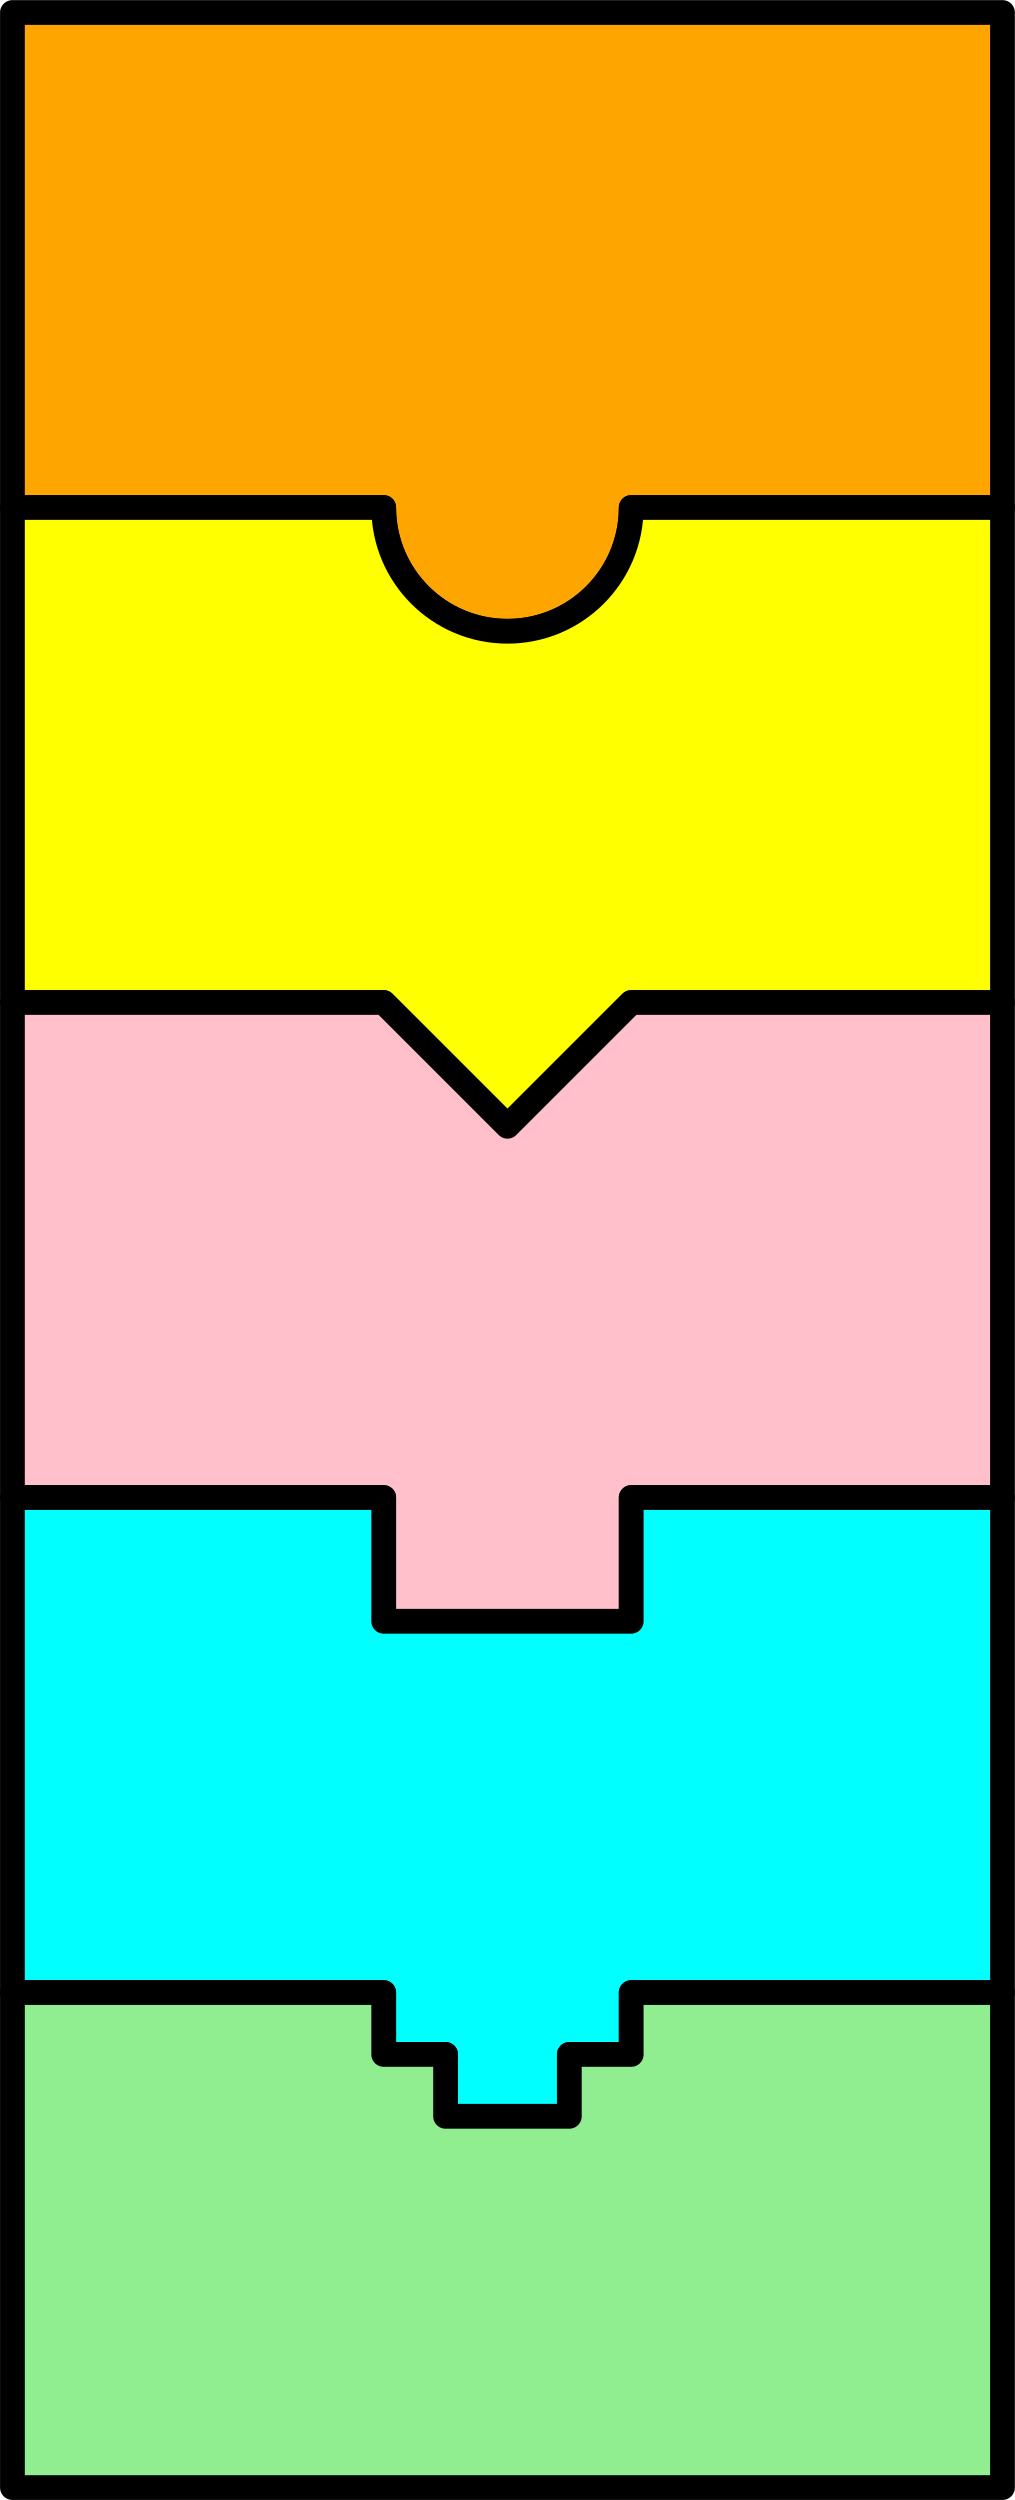
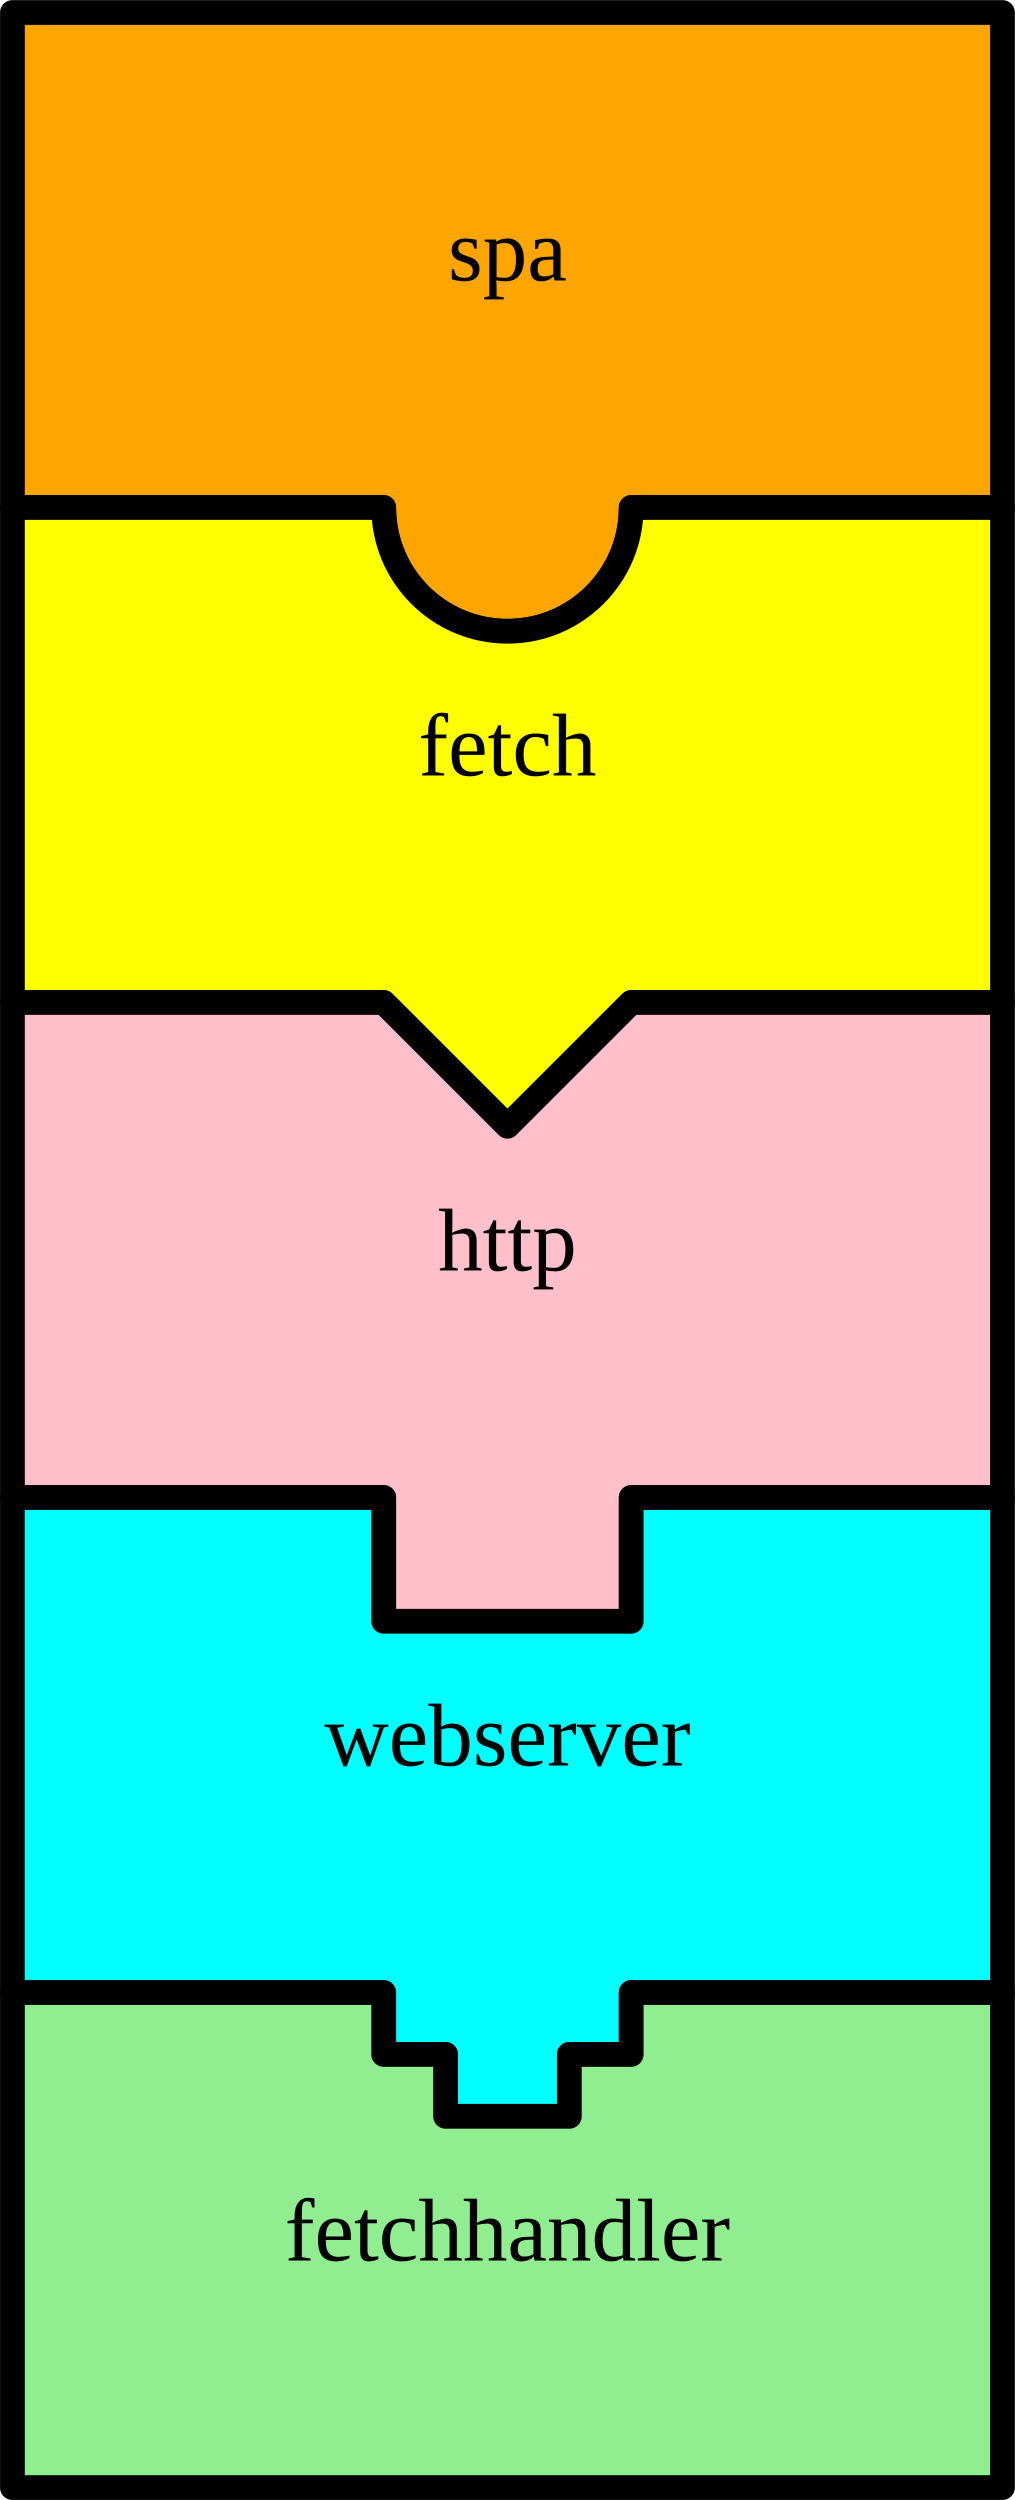
<svg xmlns="http://www.w3.org/2000/svg" width="164px" height="404px" viewBox="-2.01 -82.01 164.01 404.01" vector-effect="non-scaling-stroke">
-   <path fill="orange" stroke="black" stroke-width="4" stroke-linejoin="round" stroke-linecap="round" stroke-dasharray="none" d="M 0,0 L 60,0 A 20 20 90 1 0 100 0 L 160,0 L 160,-80 L 0,-80 L 0,0 M 0,80 " />
-   <path fill="yellow" stroke="black" stroke-width="4" stroke-linejoin="round" stroke-linecap="round" stroke-dasharray="none" d="M 0,80 L 60,80 L 80,100 L 100,80 L 160,80 L 160,0 L 100,0 A 20 20 -630 1 1 60 0 L 0,0 L 0,80 M 0,160 " />
-   <path fill="pink" stroke="black" stroke-width="4" stroke-linejoin="round" stroke-linecap="round" stroke-dasharray="none" d="M 0,160 L 60,160 L 60,180 L 100,180 L 100,160 L 160,160 L 160,80 L 100,80 L 80,100 L 60,80 L 0,80 L 0,160 M 0,240 " />
-   <path fill="cyan" stroke="black" stroke-width="4" stroke-linejoin="round" stroke-linecap="round" stroke-dasharray="none" d="M 0,240 L 60,240 L 60,250 L 70,250 L 70,260 L 90,260 L 90,250 L 100,250 L 100,240 L 160,240 L 160,160 L 100,160 L 100,180 L 60,180 L 60,160 L 0,160 L 0,240 M 0,320 " />
-   <path fill="lightgreen" stroke="black" stroke-width="4" stroke-linejoin="round" stroke-linecap="round" stroke-dasharray="none" d="M 0,320 L 160,320 L 160,240 L 100,240 L 100,250 L 90,250 L 90,260 L 70,260 L 70,250 L 60,250 L 60,240 L 0,240 L 0,320 " />
+   <path fill="orange" stroke="black" stroke-width="4" stroke-linejoin="round" stroke-linecap="round" stroke-dasharray="none" d="M 0,0 L 60,0 A 20 20 90 1 0 100 0 L 160,0 L 160,-80 L 0,-80 L 0,0 M 0,-40 M 80,-40 " />
+   <text font-size="1.2em" transform="rotate(-360, 80, -40)" dominant-baseline="middle" text-anchor="middle" x="80" y="-40">spa</text>
+   <path fill="yellow" stroke="black" stroke-width="4" stroke-linejoin="round" stroke-linecap="round" stroke-dasharray="none" d="M 0,80 L 60,80 L 80,100 L 100,80 L 160,80 L 160,0 L 100,0 A 20 20 -990 1 1 60 0 L 0,0 L 0,80 M 0,40 M 80,40 " />
+   <text font-size="1.2em" transform="rotate(-1080, 80, 40)" dominant-baseline="middle" text-anchor="middle" x="80" y="40">fetch</text>
+   <path fill="pink" stroke="black" stroke-width="4" stroke-linejoin="round" stroke-linecap="round" stroke-dasharray="none" d="M 0,160 L 60,160 L 60,180 L 100,180 L 100,160 L 160,160 L 160,80 L 100,80 L 80,100 L 60,80 L 0,80 L 0,160 M 0,120 M 80,120 " />
+   <text font-size="1.2em" transform="rotate(-1800, 80, 120)" dominant-baseline="middle" text-anchor="middle" x="80" y="120">http</text>
+   <path fill="cyan" stroke="black" stroke-width="4" stroke-linejoin="round" stroke-linecap="round" stroke-dasharray="none" d="M 0,240 L 60,240 L 60,250 L 70,250 L 70,260 L 90,260 L 90,250 L 100,250 L 100,240 L 160,240 L 160,160 L 100,160 L 100,180 L 60,180 L 60,160 L 0,160 L 0,240 M 0,200 M 80,200 " />
+   <text font-size="1.2em" transform="rotate(-2520, 80, 200)" dominant-baseline="middle" text-anchor="middle" x="80" y="200">webserver</text>
+   <path fill="lightgreen" stroke="black" stroke-width="4" stroke-linejoin="round" stroke-linecap="round" stroke-dasharray="none" d="M 0,320 L 160,320 L 160,240 L 100,240 L 100,250 L 90,250 L 90,260 L 70,260 L 70,250 L 60,250 L 60,240 L 0,240 L 0,320 M 0,280 M 80,280 " />
+   <text font-size="1.2em" transform="rotate(-3240, 80, 280)" dominant-baseline="middle" text-anchor="middle" x="80" y="280">fetchhandler</text>
</svg>
